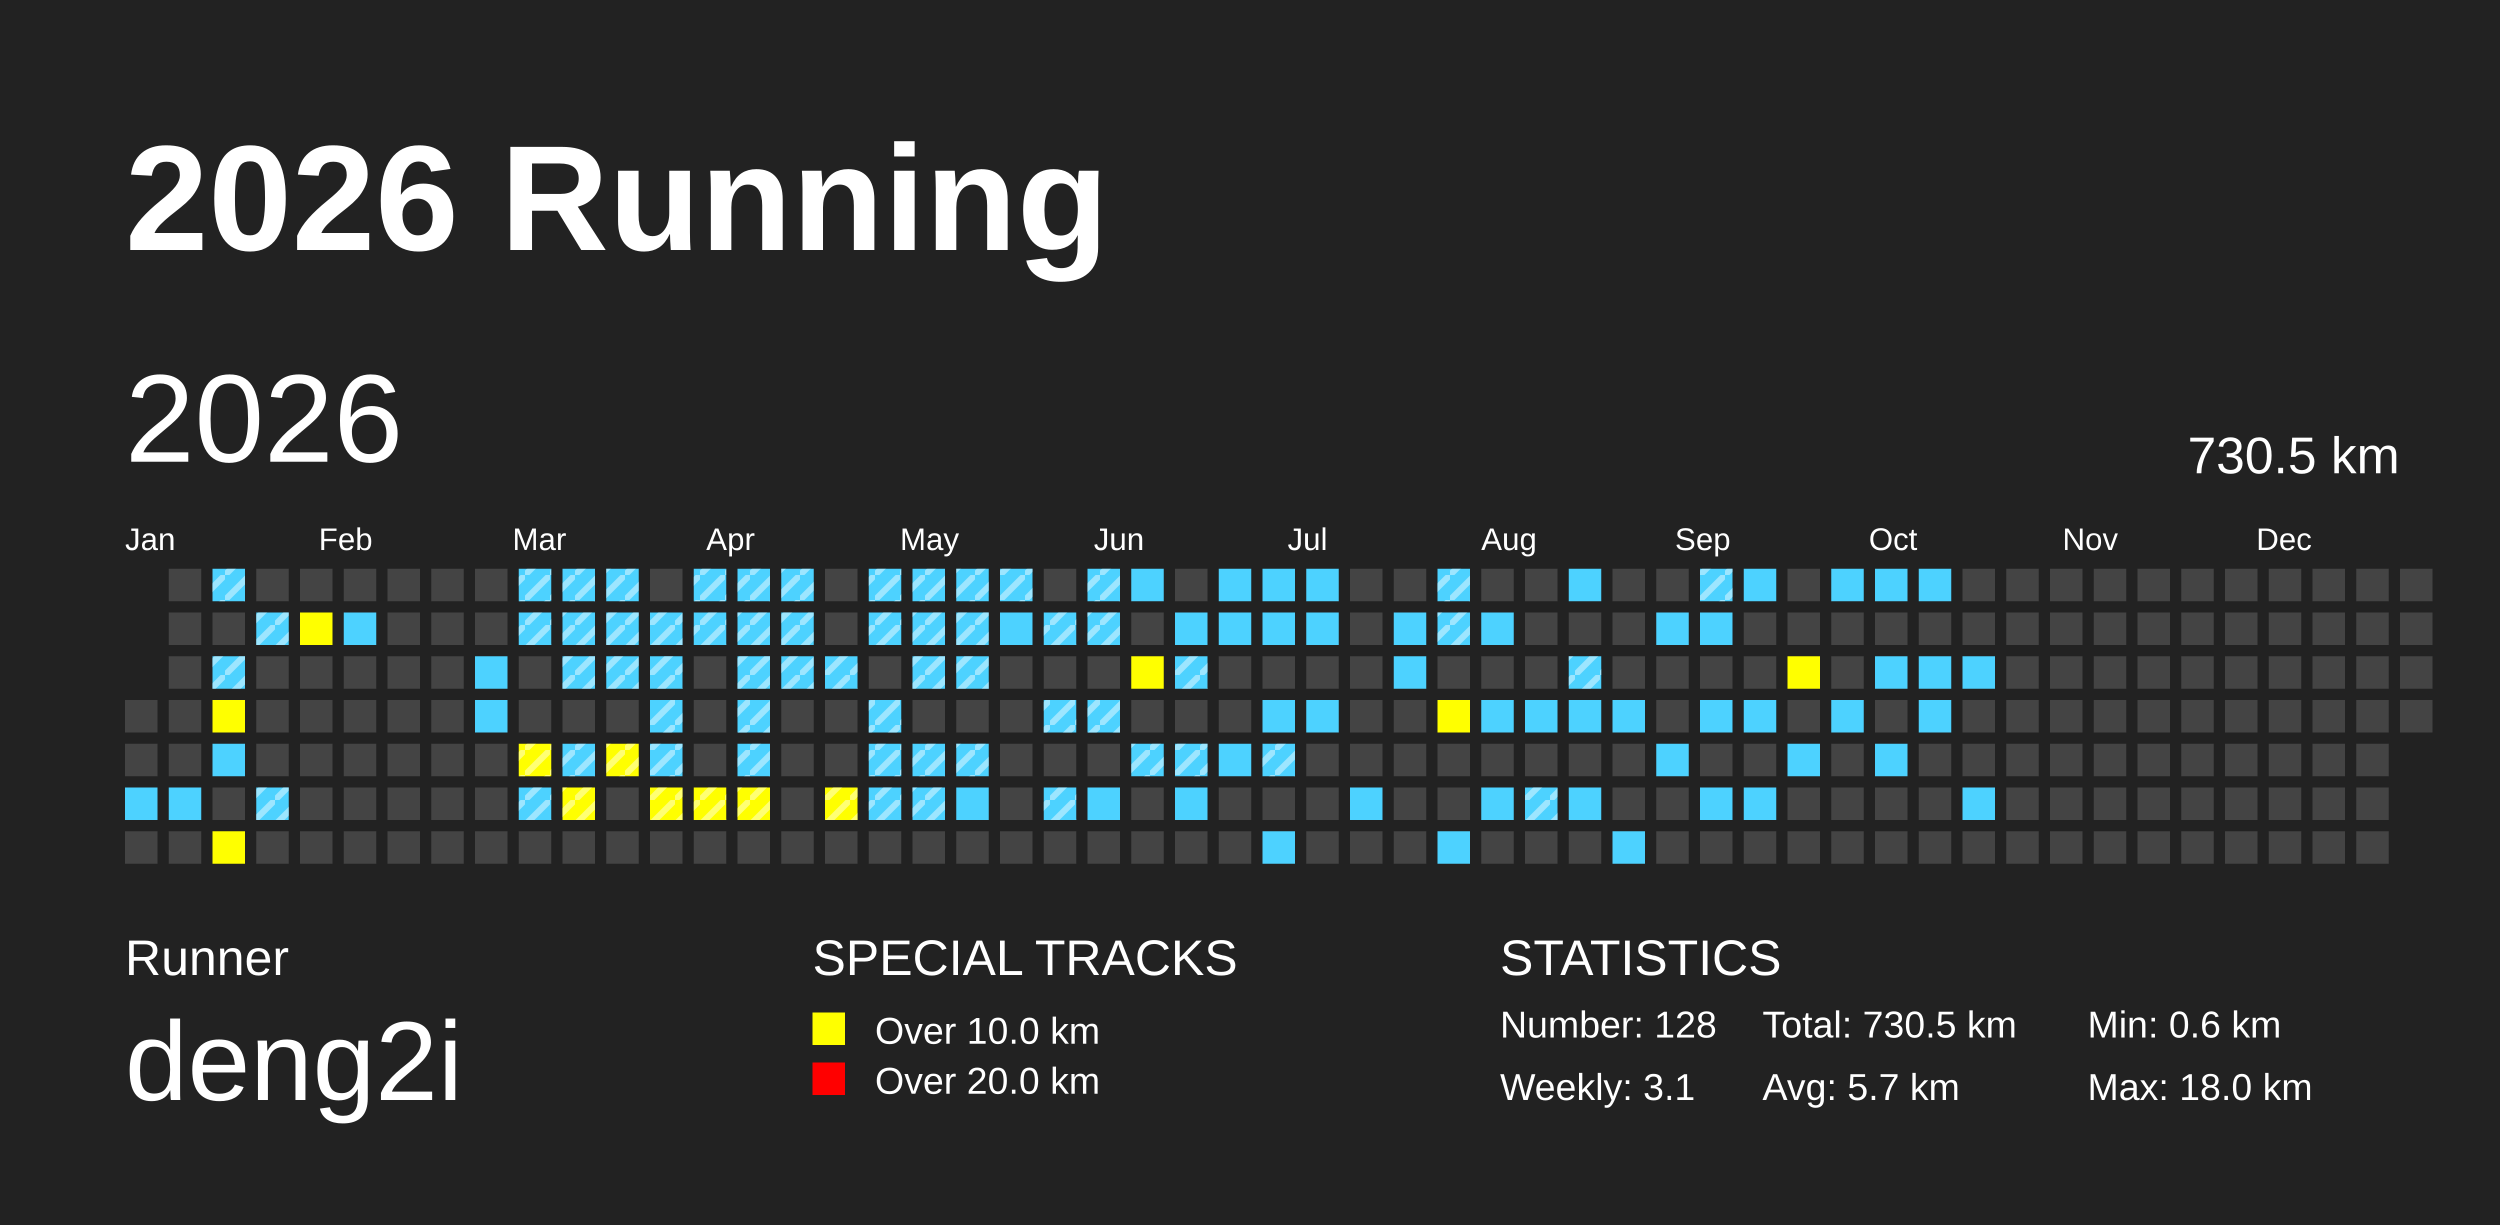
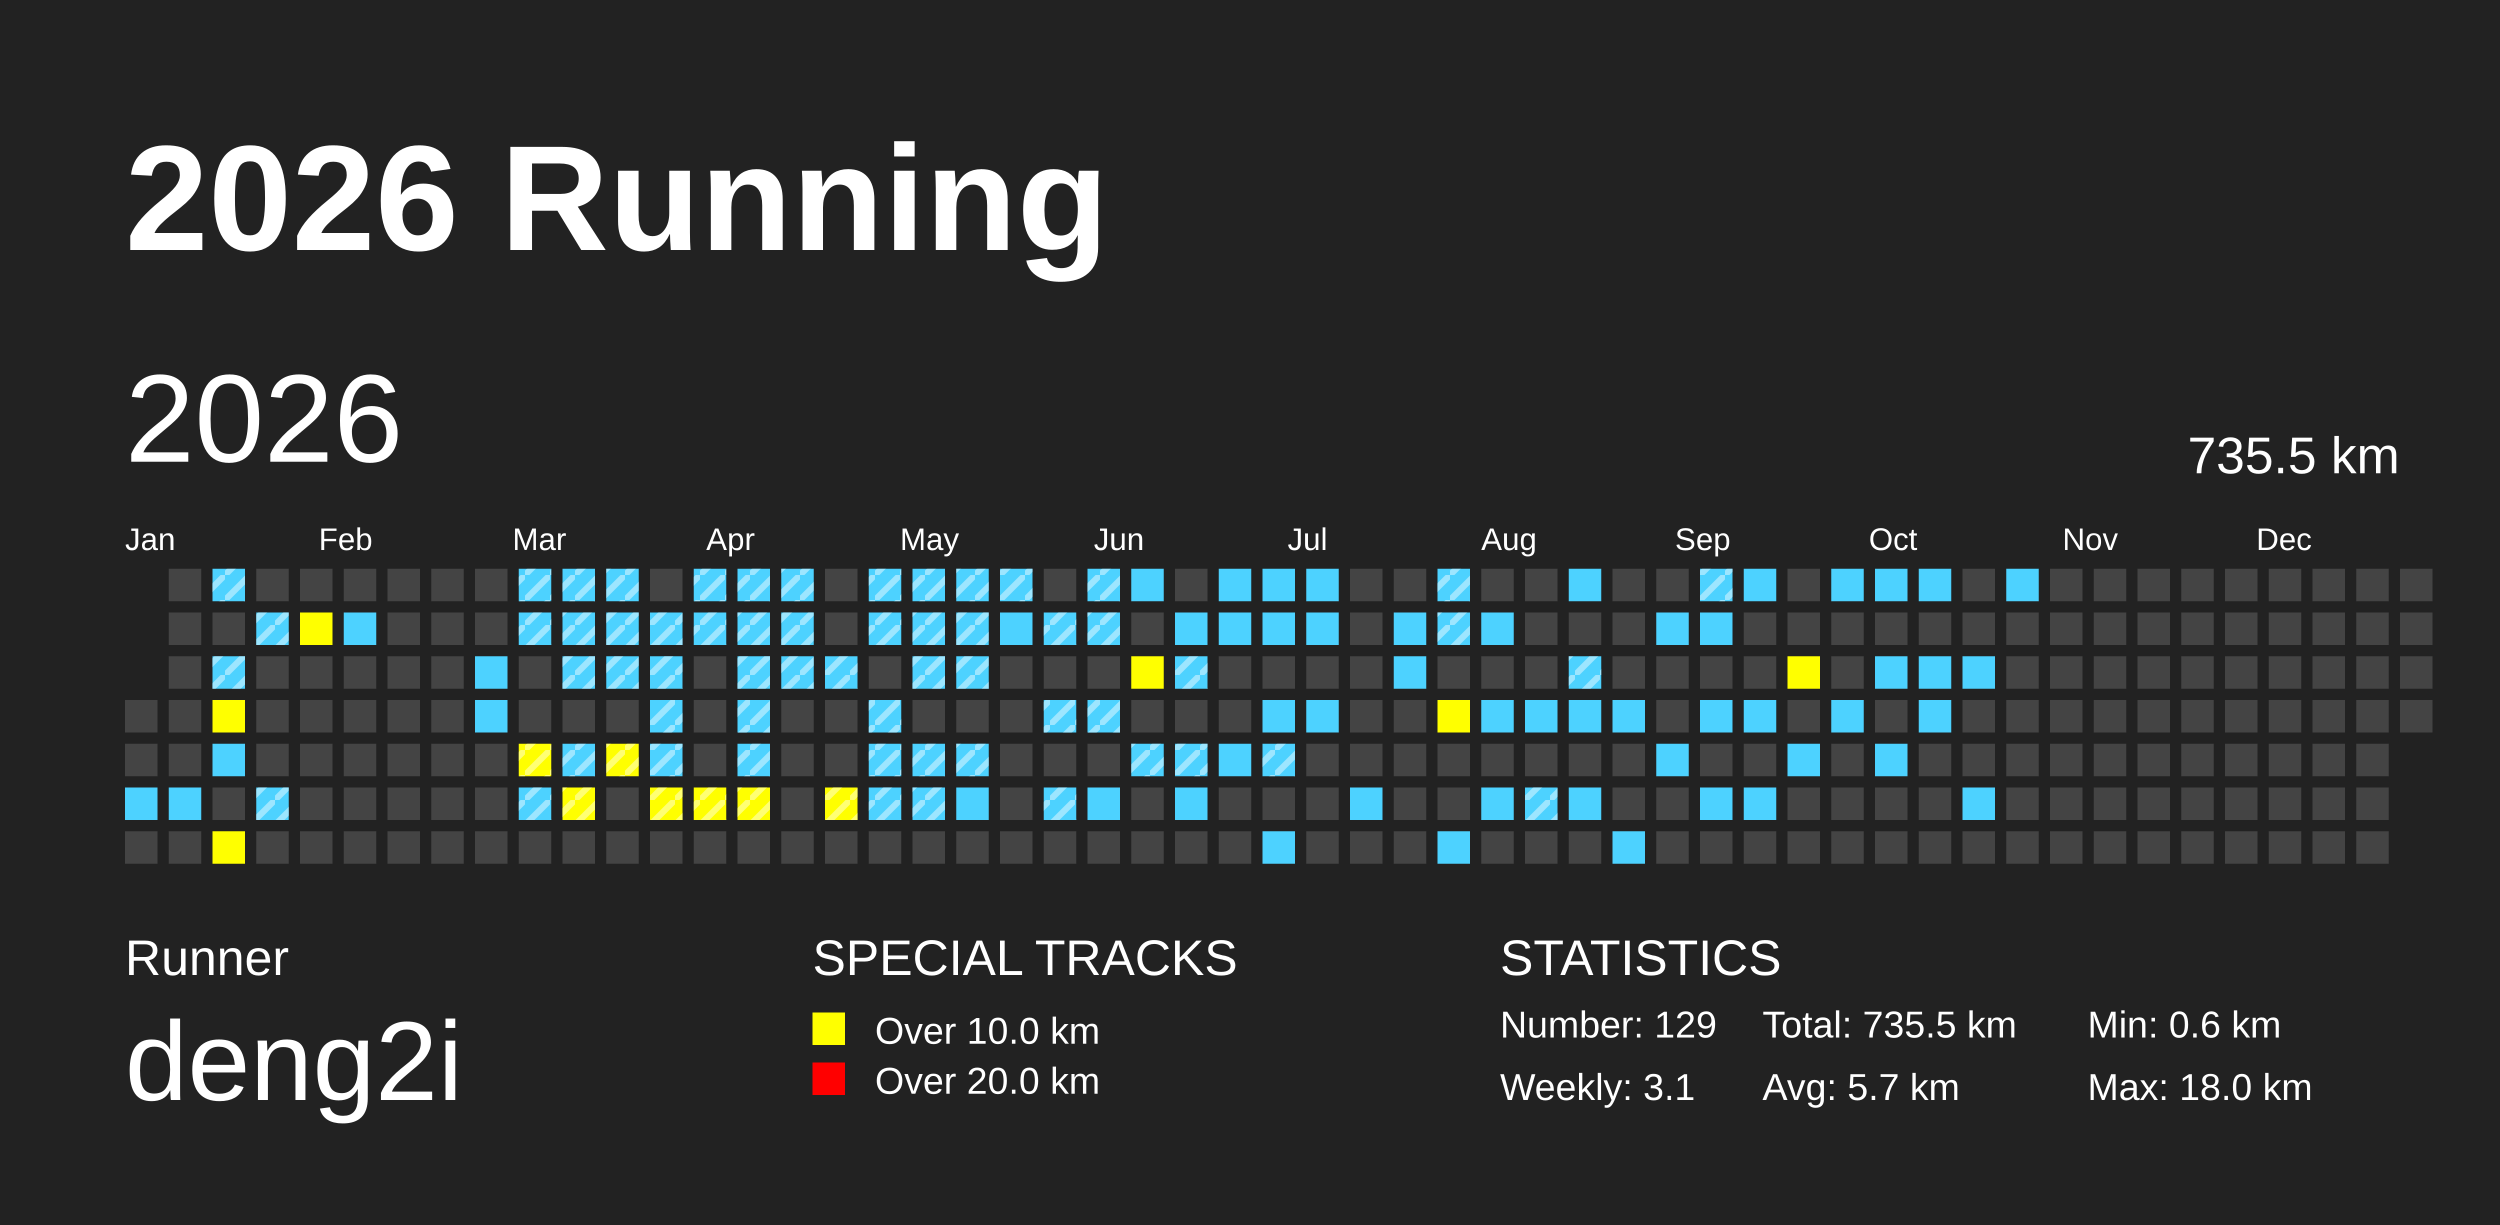
<svg xmlns="http://www.w3.org/2000/svg" baseProfile="full" height="98mm" version="1.1" viewBox="0,0,200,98" width="200mm">
  <defs>
    <pattern height="2" id="indoor-stripe" patternUnits="userSpaceOnUse" width="2">
      <line stroke="white" stroke-opacity="0.45" stroke-width="0.5" x1="0" x2="2" y1="2" y2="0" />
    </pattern>
  </defs>
  <rect fill="#222222" height="98" width="200" x="0" y="0" />
  <text fill="#FFFFFF" style="font-size:12px; font-family:Arial; font-weight:bold;" x="10" y="20">2026 Running</text>
  <text fill="#FFFFFF" style="font-size:4px; font-family:Arial" x="10" y="78">Runner</text>
  <text fill="#FFFFFF" style="font-size:9px; font-family:Arial" x="10" y="88">deng2i</text>
  <text fill="#FFFFFF" style="font-size:4px; font-family:Arial" x="65" y="78">SPECIAL TRACKS</text>
  <rect fill="yellow" height="2.6" width="2.6" x="65" y="81" />
  <text fill="#FFFFFF" style="font-size:3px; font-family:Arial" x="70" y="83.5">Over 10.0 km</text>
  <rect fill="red" height="2.6" width="2.6" x="65" y="85" />
  <text fill="#FFFFFF" style="font-size:3px; font-family:Arial" x="70" y="87.5">Over 20.0 km</text>
  <text fill="#FFFFFF" style="font-size:4px; font-family:Arial" x="120" y="78">STATISTICS</text>
-   <text fill="#FFFFFF" style="font-size:3px; font-family:Arial" x="120" y="83">Number: 128</text>
+   <text fill="#FFFFFF" style="font-size:3px; font-family:Arial" x="120" y="83">Number: 129</text>
  <text fill="#FFFFFF" style="font-size:3px; font-family:Arial" x="120" y="88">Weekly: 3.1</text>
-   <text fill="#FFFFFF" style="font-size:3px; font-family:Arial" x="141" y="83">Total: 730.5 km</text>
+   <text fill="#FFFFFF" style="font-size:3px; font-family:Arial" x="141" y="83">Total: 735.5 km</text>
  <text fill="#FFFFFF" style="font-size:3px; font-family:Arial" x="141" y="88">Avg: 5.7 km</text>
  <text fill="#FFFFFF" style="font-size:3px; font-family:Arial" x="167" y="83">Min: 0.6 km</text>
  <text fill="#FFFFFF" style="font-size:3px; font-family:Arial" x="167" y="88">Max: 18.0 km</text>
  <text dominant-baseline="hanging" fill="#FFFFFF" style="font-size:10.0px; font-family:Arial;" x="10" y="30">2026</text>
-   <text dominant-baseline="hanging" fill="#FFFFFF" style="font-size:4.125px; font-family:Arial;" x="175" y="35">730.5 km</text>
+   <text dominant-baseline="hanging" fill="#FFFFFF" style="font-size:4.125px; font-family:Arial;" x="175" y="35">735.5 km</text>
  <text fill="#FFFFFF" style="font-size:2.5px; font-family:Arial" x="10.0" y="44">Jan</text>
  <text fill="#FFFFFF" style="font-size:2.5px; font-family:Arial" x="25.5" y="44">Feb</text>
  <text fill="#FFFFFF" style="font-size:2.5px; font-family:Arial" x="41.0" y="44">Mar</text>
  <text fill="#FFFFFF" style="font-size:2.5px; font-family:Arial" x="56.5" y="44">Apr</text>
  <text fill="#FFFFFF" style="font-size:2.5px; font-family:Arial" x="72.0" y="44">May</text>
  <text fill="#FFFFFF" style="font-size:2.5px; font-family:Arial" x="87.5" y="44">Jun</text>
  <text fill="#FFFFFF" style="font-size:2.5px; font-family:Arial" x="103.0" y="44">Jul</text>
  <text fill="#FFFFFF" style="font-size:2.5px; font-family:Arial" x="118.5" y="44">Aug</text>
  <text fill="#FFFFFF" style="font-size:2.5px; font-family:Arial" x="134.0" y="44">Sep</text>
  <text fill="#FFFFFF" style="font-size:2.5px; font-family:Arial" x="149.5" y="44">Oct</text>
  <text fill="#FFFFFF" style="font-size:2.5px; font-family:Arial" x="165.0" y="44">Nov</text>
  <text fill="#FFFFFF" style="font-size:2.5px; font-family:Arial" x="180.5" y="44">Dec</text>
  <rect fill="#444444" height="2.6" width="2.6" x="10.0" y="56.0" />
  <rect fill="#444444" height="2.6" width="2.6" x="10.0" y="59.5" />
  <rect fill="#4DD2FF" height="2.6" width="2.6" x="10.0" y="63.0" />
  <rect fill="#444444" height="2.6" width="2.6" x="10.0" y="66.5" />
  <rect fill="#444444" height="2.6" width="2.6" x="13.5" y="45.5" />
  <rect fill="#444444" height="2.6" width="2.6" x="13.5" y="49.0" />
  <rect fill="#444444" height="2.6" width="2.6" x="13.5" y="52.5" />
  <rect fill="#444444" height="2.6" width="2.6" x="13.5" y="56.0" />
  <rect fill="#444444" height="2.6" width="2.6" x="13.5" y="59.5" />
  <rect fill="#4DD2FF" height="2.6" width="2.6" x="13.5" y="63.0" />
  <rect fill="#444444" height="2.6" width="2.6" x="13.5" y="66.5" />
  <rect fill="#4DD2FF" height="2.6" width="2.6" x="17.0" y="45.5" />
  <rect fill="url(#indoor-stripe)" height="2.6" style="pointer-events: none;" width="2.6" x="17.0" y="45.5" />
  <rect fill="#444444" height="2.6" width="2.6" x="17.0" y="49.0" />
  <rect fill="#4DD2FF" height="2.6" width="2.6" x="17.0" y="52.5" />
  <rect fill="url(#indoor-stripe)" height="2.6" style="pointer-events: none;" width="2.6" x="17.0" y="52.5" />
  <rect fill="yellow" height="2.6" width="2.6" x="17.0" y="56.0" />
  <rect fill="#4DD2FF" height="2.6" width="2.6" x="17.0" y="59.5" />
  <rect fill="#444444" height="2.6" width="2.6" x="17.0" y="63.0" />
  <rect fill="yellow" height="2.6" width="2.6" x="17.0" y="66.5" />
  <rect fill="#444444" height="2.6" width="2.6" x="20.5" y="45.5" />
  <rect fill="#4DD2FF" height="2.6" width="2.6" x="20.5" y="49.0" />
  <rect fill="url(#indoor-stripe)" height="2.6" style="pointer-events: none;" width="2.6" x="20.5" y="49.0" />
  <rect fill="#444444" height="2.6" width="2.6" x="20.5" y="52.5" />
  <rect fill="#444444" height="2.6" width="2.6" x="20.5" y="56.0" />
  <rect fill="#444444" height="2.6" width="2.6" x="20.5" y="59.5" />
  <rect fill="#4DD2FF" height="2.6" width="2.6" x="20.5" y="63.0" />
  <rect fill="url(#indoor-stripe)" height="2.6" style="pointer-events: none;" width="2.6" x="20.5" y="63.0" />
  <rect fill="#444444" height="2.6" width="2.6" x="20.5" y="66.5" />
  <rect fill="#444444" height="2.6" width="2.6" x="24.0" y="45.5" />
  <rect fill="yellow" height="2.6" width="2.6" x="24.0" y="49.0" />
  <rect fill="#444444" height="2.6" width="2.6" x="24.0" y="52.5" />
  <rect fill="#444444" height="2.6" width="2.6" x="24.0" y="56.0" />
  <rect fill="#444444" height="2.6" width="2.6" x="24.0" y="59.5" />
  <rect fill="#444444" height="2.6" width="2.6" x="24.0" y="63.0" />
  <rect fill="#444444" height="2.6" width="2.6" x="24.0" y="66.5" />
  <rect fill="#444444" height="2.6" width="2.6" x="27.5" y="45.5" />
  <rect fill="#4DD2FF" height="2.6" width="2.6" x="27.5" y="49.0" />
  <rect fill="#444444" height="2.6" width="2.6" x="27.5" y="52.5" />
  <rect fill="#444444" height="2.6" width="2.6" x="27.5" y="56.0" />
  <rect fill="#444444" height="2.6" width="2.6" x="27.5" y="59.5" />
  <rect fill="#444444" height="2.6" width="2.6" x="27.5" y="63.0" />
  <rect fill="#444444" height="2.6" width="2.6" x="27.5" y="66.5" />
  <rect fill="#444444" height="2.6" width="2.6" x="31.0" y="45.5" />
  <rect fill="#444444" height="2.6" width="2.6" x="31.0" y="49.0" />
  <rect fill="#444444" height="2.6" width="2.6" x="31.0" y="52.5" />
  <rect fill="#444444" height="2.6" width="2.6" x="31.0" y="56.0" />
  <rect fill="#444444" height="2.6" width="2.6" x="31.0" y="59.5" />
  <rect fill="#444444" height="2.6" width="2.6" x="31.0" y="63.0" />
  <rect fill="#444444" height="2.6" width="2.6" x="31.0" y="66.5" />
  <rect fill="#444444" height="2.6" width="2.6" x="34.5" y="45.5" />
  <rect fill="#444444" height="2.6" width="2.6" x="34.5" y="49.0" />
  <rect fill="#444444" height="2.6" width="2.6" x="34.5" y="52.5" />
  <rect fill="#444444" height="2.6" width="2.6" x="34.5" y="56.0" />
  <rect fill="#444444" height="2.6" width="2.6" x="34.5" y="59.5" />
  <rect fill="#444444" height="2.6" width="2.6" x="34.5" y="63.0" />
  <rect fill="#444444" height="2.6" width="2.6" x="34.5" y="66.5" />
  <rect fill="#444444" height="2.6" width="2.6" x="38.0" y="45.5" />
  <rect fill="#444444" height="2.6" width="2.6" x="38.0" y="49.0" />
  <rect fill="#4DD2FF" height="2.6" width="2.6" x="38.0" y="52.5" />
  <rect fill="#4DD2FF" height="2.6" width="2.6" x="38.0" y="56.0" />
  <rect fill="#444444" height="2.6" width="2.6" x="38.0" y="59.5" />
  <rect fill="#444444" height="2.6" width="2.6" x="38.0" y="63.0" />
  <rect fill="#444444" height="2.6" width="2.6" x="38.0" y="66.5" />
  <rect fill="#4DD2FF" height="2.6" width="2.6" x="41.5" y="45.5" />
  <rect fill="url(#indoor-stripe)" height="2.6" style="pointer-events: none;" width="2.6" x="41.5" y="45.5" />
  <rect fill="#4DD2FF" height="2.6" width="2.6" x="41.5" y="49.0" />
  <rect fill="url(#indoor-stripe)" height="2.6" style="pointer-events: none;" width="2.6" x="41.5" y="49.0" />
  <rect fill="#444444" height="2.6" width="2.6" x="41.5" y="52.5" />
  <rect fill="#444444" height="2.6" width="2.6" x="41.5" y="56.0" />
  <rect fill="yellow" height="2.6" width="2.6" x="41.5" y="59.5" />
  <rect fill="url(#indoor-stripe)" height="2.6" style="pointer-events: none;" width="2.6" x="41.5" y="59.5" />
  <rect fill="#4DD2FF" height="2.6" width="2.6" x="41.5" y="63.0" />
  <rect fill="url(#indoor-stripe)" height="2.6" style="pointer-events: none;" width="2.6" x="41.5" y="63.0" />
  <rect fill="#444444" height="2.6" width="2.6" x="41.5" y="66.5" />
  <rect fill="#4DD2FF" height="2.6" width="2.6" x="45.0" y="45.5" />
  <rect fill="url(#indoor-stripe)" height="2.6" style="pointer-events: none;" width="2.6" x="45.0" y="45.5" />
  <rect fill="#4DD2FF" height="2.6" width="2.6" x="45.0" y="49.0" />
  <rect fill="url(#indoor-stripe)" height="2.6" style="pointer-events: none;" width="2.6" x="45.0" y="49.0" />
  <rect fill="#4DD2FF" height="2.6" width="2.6" x="45.0" y="52.5" />
  <rect fill="url(#indoor-stripe)" height="2.6" style="pointer-events: none;" width="2.6" x="45.0" y="52.5" />
  <rect fill="#444444" height="2.6" width="2.6" x="45.0" y="56.0" />
  <rect fill="#4DD2FF" height="2.6" width="2.6" x="45.0" y="59.5" />
  <rect fill="url(#indoor-stripe)" height="2.6" style="pointer-events: none;" width="2.6" x="45.0" y="59.5" />
  <rect fill="yellow" height="2.6" width="2.6" x="45.0" y="63.0" />
  <rect fill="url(#indoor-stripe)" height="2.6" style="pointer-events: none;" width="2.6" x="45.0" y="63.0" />
  <rect fill="#444444" height="2.6" width="2.6" x="45.0" y="66.5" />
  <rect fill="#4DD2FF" height="2.6" width="2.6" x="48.5" y="45.5" />
  <rect fill="url(#indoor-stripe)" height="2.6" style="pointer-events: none;" width="2.6" x="48.5" y="45.5" />
  <rect fill="#4DD2FF" height="2.6" width="2.6" x="48.5" y="49.0" />
  <rect fill="url(#indoor-stripe)" height="2.6" style="pointer-events: none;" width="2.6" x="48.5" y="49.0" />
  <rect fill="#4DD2FF" height="2.6" width="2.6" x="48.5" y="52.5" />
  <rect fill="url(#indoor-stripe)" height="2.6" style="pointer-events: none;" width="2.6" x="48.5" y="52.5" />
  <rect fill="#444444" height="2.6" width="2.6" x="48.5" y="56.0" />
  <rect fill="yellow" height="2.6" width="2.6" x="48.5" y="59.5" />
  <rect fill="url(#indoor-stripe)" height="2.6" style="pointer-events: none;" width="2.6" x="48.5" y="59.5" />
  <rect fill="#444444" height="2.6" width="2.6" x="48.5" y="63.0" />
  <rect fill="#444444" height="2.6" width="2.6" x="48.5" y="66.5" />
  <rect fill="#444444" height="2.6" width="2.6" x="52.0" y="45.5" />
  <rect fill="#4DD2FF" height="2.6" width="2.6" x="52.0" y="49.0" />
  <rect fill="url(#indoor-stripe)" height="2.6" style="pointer-events: none;" width="2.6" x="52.0" y="49.0" />
  <rect fill="#4DD2FF" height="2.6" width="2.6" x="52.0" y="52.5" />
  <rect fill="url(#indoor-stripe)" height="2.6" style="pointer-events: none;" width="2.6" x="52.0" y="52.5" />
  <rect fill="#4DD2FF" height="2.6" width="2.6" x="52.0" y="56.0" />
  <rect fill="url(#indoor-stripe)" height="2.6" style="pointer-events: none;" width="2.6" x="52.0" y="56.0" />
  <rect fill="#4DD2FF" height="2.6" width="2.6" x="52.0" y="59.5" />
  <rect fill="url(#indoor-stripe)" height="2.6" style="pointer-events: none;" width="2.6" x="52.0" y="59.5" />
  <rect fill="yellow" height="2.6" width="2.6" x="52.0" y="63.0" />
  <rect fill="url(#indoor-stripe)" height="2.6" style="pointer-events: none;" width="2.6" x="52.0" y="63.0" />
  <rect fill="#444444" height="2.6" width="2.6" x="52.0" y="66.5" />
  <rect fill="#4DD2FF" height="2.6" width="2.6" x="55.5" y="45.5" />
  <rect fill="url(#indoor-stripe)" height="2.6" style="pointer-events: none;" width="2.6" x="55.5" y="45.5" />
  <rect fill="#4DD2FF" height="2.6" width="2.6" x="55.5" y="49.0" />
  <rect fill="url(#indoor-stripe)" height="2.6" style="pointer-events: none;" width="2.6" x="55.5" y="49.0" />
  <rect fill="#444444" height="2.6" width="2.6" x="55.5" y="52.5" />
  <rect fill="#444444" height="2.6" width="2.6" x="55.5" y="56.0" />
  <rect fill="#444444" height="2.6" width="2.6" x="55.5" y="59.5" />
  <rect fill="yellow" height="2.6" width="2.6" x="55.5" y="63.0" />
  <rect fill="url(#indoor-stripe)" height="2.6" style="pointer-events: none;" width="2.6" x="55.5" y="63.0" />
  <rect fill="#444444" height="2.6" width="2.6" x="55.5" y="66.5" />
  <rect fill="#4DD2FF" height="2.6" width="2.6" x="59.0" y="45.5" />
  <rect fill="url(#indoor-stripe)" height="2.6" style="pointer-events: none;" width="2.6" x="59.0" y="45.5" />
  <rect fill="#4DD2FF" height="2.6" width="2.6" x="59.0" y="49.0" />
  <rect fill="url(#indoor-stripe)" height="2.6" style="pointer-events: none;" width="2.6" x="59.0" y="49.0" />
  <rect fill="#4DD2FF" height="2.6" width="2.6" x="59.0" y="52.5" />
  <rect fill="url(#indoor-stripe)" height="2.6" style="pointer-events: none;" width="2.6" x="59.0" y="52.5" />
  <rect fill="#4DD2FF" height="2.6" width="2.6" x="59.0" y="56.0" />
  <rect fill="url(#indoor-stripe)" height="2.6" style="pointer-events: none;" width="2.6" x="59.0" y="56.0" />
  <rect fill="#4DD2FF" height="2.6" width="2.6" x="59.0" y="59.5" />
  <rect fill="url(#indoor-stripe)" height="2.6" style="pointer-events: none;" width="2.6" x="59.0" y="59.5" />
  <rect fill="yellow" height="2.6" width="2.6" x="59.0" y="63.0" />
  <rect fill="url(#indoor-stripe)" height="2.6" style="pointer-events: none;" width="2.6" x="59.0" y="63.0" />
  <rect fill="#444444" height="2.6" width="2.6" x="59.0" y="66.5" />
  <rect fill="#4DD2FF" height="2.6" width="2.6" x="62.5" y="45.5" />
  <rect fill="url(#indoor-stripe)" height="2.6" style="pointer-events: none;" width="2.6" x="62.5" y="45.5" />
  <rect fill="#4DD2FF" height="2.6" width="2.6" x="62.5" y="49.0" />
  <rect fill="url(#indoor-stripe)" height="2.6" style="pointer-events: none;" width="2.6" x="62.5" y="49.0" />
  <rect fill="#4DD2FF" height="2.6" width="2.6" x="62.5" y="52.5" />
  <rect fill="url(#indoor-stripe)" height="2.6" style="pointer-events: none;" width="2.6" x="62.5" y="52.5" />
  <rect fill="#444444" height="2.6" width="2.6" x="62.5" y="56.0" />
  <rect fill="#444444" height="2.6" width="2.6" x="62.5" y="59.5" />
  <rect fill="#444444" height="2.6" width="2.6" x="62.5" y="63.0" />
  <rect fill="#444444" height="2.6" width="2.6" x="62.5" y="66.5" />
  <rect fill="#444444" height="2.6" width="2.6" x="66.0" y="45.5" />
  <rect fill="#444444" height="2.6" width="2.6" x="66.0" y="49.0" />
  <rect fill="#4DD2FF" height="2.6" width="2.6" x="66.0" y="52.5" />
  <rect fill="url(#indoor-stripe)" height="2.6" style="pointer-events: none;" width="2.6" x="66.0" y="52.5" />
  <rect fill="#444444" height="2.6" width="2.6" x="66.0" y="56.0" />
  <rect fill="#444444" height="2.6" width="2.6" x="66.0" y="59.5" />
  <rect fill="yellow" height="2.6" width="2.6" x="66.0" y="63.0" />
  <rect fill="url(#indoor-stripe)" height="2.6" style="pointer-events: none;" width="2.6" x="66.0" y="63.0" />
  <rect fill="#444444" height="2.6" width="2.6" x="66.0" y="66.5" />
  <rect fill="#4DD2FF" height="2.6" width="2.6" x="69.5" y="45.5" />
  <rect fill="url(#indoor-stripe)" height="2.6" style="pointer-events: none;" width="2.6" x="69.5" y="45.5" />
  <rect fill="#4DD2FF" height="2.6" width="2.6" x="69.5" y="49.0" />
  <rect fill="url(#indoor-stripe)" height="2.6" style="pointer-events: none;" width="2.6" x="69.5" y="49.0" />
  <rect fill="#444444" height="2.6" width="2.6" x="69.5" y="52.5" />
  <rect fill="#4DD2FF" height="2.6" width="2.6" x="69.5" y="56.0" />
  <rect fill="url(#indoor-stripe)" height="2.6" style="pointer-events: none;" width="2.6" x="69.5" y="56.0" />
  <rect fill="#4DD2FF" height="2.6" width="2.6" x="69.5" y="59.5" />
  <rect fill="url(#indoor-stripe)" height="2.6" style="pointer-events: none;" width="2.6" x="69.5" y="59.5" />
  <rect fill="#4DD2FF" height="2.6" width="2.6" x="69.5" y="63.0" />
  <rect fill="url(#indoor-stripe)" height="2.6" style="pointer-events: none;" width="2.6" x="69.5" y="63.0" />
  <rect fill="#444444" height="2.6" width="2.6" x="69.5" y="66.5" />
  <rect fill="#4DD2FF" height="2.6" width="2.6" x="73.0" y="45.5" />
  <rect fill="url(#indoor-stripe)" height="2.6" style="pointer-events: none;" width="2.6" x="73.0" y="45.5" />
  <rect fill="#4DD2FF" height="2.6" width="2.6" x="73.0" y="49.0" />
  <rect fill="url(#indoor-stripe)" height="2.6" style="pointer-events: none;" width="2.6" x="73.0" y="49.0" />
  <rect fill="#4DD2FF" height="2.6" width="2.6" x="73.0" y="52.5" />
  <rect fill="url(#indoor-stripe)" height="2.6" style="pointer-events: none;" width="2.6" x="73.0" y="52.5" />
  <rect fill="#444444" height="2.6" width="2.6" x="73.0" y="56.0" />
  <rect fill="#4DD2FF" height="2.6" width="2.6" x="73.0" y="59.5" />
  <rect fill="url(#indoor-stripe)" height="2.6" style="pointer-events: none;" width="2.6" x="73.0" y="59.5" />
  <rect fill="#4DD2FF" height="2.6" width="2.6" x="73.0" y="63.0" />
  <rect fill="url(#indoor-stripe)" height="2.6" style="pointer-events: none;" width="2.6" x="73.0" y="63.0" />
  <rect fill="#444444" height="2.6" width="2.6" x="73.0" y="66.5" />
  <rect fill="#4DD2FF" height="2.6" width="2.6" x="76.5" y="45.5" />
  <rect fill="url(#indoor-stripe)" height="2.6" style="pointer-events: none;" width="2.6" x="76.5" y="45.5" />
  <rect fill="#4DD2FF" height="2.6" width="2.6" x="76.5" y="49.0" />
  <rect fill="url(#indoor-stripe)" height="2.6" style="pointer-events: none;" width="2.6" x="76.5" y="49.0" />
  <rect fill="#4DD2FF" height="2.6" width="2.6" x="76.5" y="52.5" />
  <rect fill="url(#indoor-stripe)" height="2.6" style="pointer-events: none;" width="2.6" x="76.5" y="52.5" />
  <rect fill="#444444" height="2.6" width="2.6" x="76.5" y="56.0" />
  <rect fill="#4DD2FF" height="2.6" width="2.6" x="76.5" y="59.5" />
  <rect fill="url(#indoor-stripe)" height="2.6" style="pointer-events: none;" width="2.6" x="76.5" y="59.5" />
  <rect fill="#4DD2FF" height="2.6" width="2.6" x="76.5" y="63.0" />
  <rect fill="#444444" height="2.6" width="2.6" x="76.5" y="66.5" />
  <rect fill="#4DD2FF" height="2.6" width="2.6" x="80.0" y="45.5" />
  <rect fill="url(#indoor-stripe)" height="2.6" style="pointer-events: none;" width="2.6" x="80.0" y="45.5" />
  <rect fill="#4DD2FF" height="2.6" width="2.6" x="80.0" y="49.0" />
  <rect fill="#444444" height="2.6" width="2.6" x="80.0" y="52.5" />
  <rect fill="#444444" height="2.6" width="2.6" x="80.0" y="56.0" />
  <rect fill="#444444" height="2.6" width="2.6" x="80.0" y="59.5" />
  <rect fill="#444444" height="2.6" width="2.6" x="80.0" y="63.0" />
  <rect fill="#444444" height="2.6" width="2.6" x="80.0" y="66.5" />
  <rect fill="#444444" height="2.6" width="2.6" x="83.5" y="45.5" />
  <rect fill="#4DD2FF" height="2.6" width="2.6" x="83.5" y="49.0" />
  <rect fill="url(#indoor-stripe)" height="2.6" style="pointer-events: none;" width="2.6" x="83.5" y="49.0" />
  <rect fill="#444444" height="2.6" width="2.6" x="83.5" y="52.5" />
  <rect fill="#4DD2FF" height="2.6" width="2.6" x="83.5" y="56.0" />
  <rect fill="url(#indoor-stripe)" height="2.6" style="pointer-events: none;" width="2.6" x="83.5" y="56.0" />
  <rect fill="#444444" height="2.6" width="2.6" x="83.5" y="59.5" />
  <rect fill="#4DD2FF" height="2.6" width="2.6" x="83.5" y="63.0" />
  <rect fill="url(#indoor-stripe)" height="2.6" style="pointer-events: none;" width="2.6" x="83.5" y="63.0" />
  <rect fill="#444444" height="2.6" width="2.6" x="83.5" y="66.5" />
  <rect fill="#4DD2FF" height="2.6" width="2.6" x="87.0" y="45.5" />
  <rect fill="url(#indoor-stripe)" height="2.6" style="pointer-events: none;" width="2.6" x="87.0" y="45.5" />
  <rect fill="#4DD2FF" height="2.6" width="2.6" x="87.0" y="49.0" />
  <rect fill="url(#indoor-stripe)" height="2.6" style="pointer-events: none;" width="2.6" x="87.0" y="49.0" />
  <rect fill="#444444" height="2.6" width="2.6" x="87.0" y="52.5" />
  <rect fill="#4DD2FF" height="2.6" width="2.6" x="87.0" y="56.0" />
  <rect fill="url(#indoor-stripe)" height="2.6" style="pointer-events: none;" width="2.6" x="87.0" y="56.0" />
  <rect fill="#444444" height="2.6" width="2.6" x="87.0" y="59.5" />
  <rect fill="#4DD2FF" height="2.6" width="2.6" x="87.0" y="63.0" />
  <rect fill="#444444" height="2.6" width="2.6" x="87.0" y="66.5" />
  <rect fill="#4DD2FF" height="2.6" width="2.6" x="90.5" y="45.5" />
  <rect fill="#444444" height="2.6" width="2.6" x="90.5" y="49.0" />
  <rect fill="yellow" height="2.6" width="2.6" x="90.5" y="52.5" />
  <rect fill="#444444" height="2.6" width="2.6" x="90.5" y="56.0" />
  <rect fill="#4DD2FF" height="2.6" width="2.6" x="90.5" y="59.5" />
  <rect fill="url(#indoor-stripe)" height="2.6" style="pointer-events: none;" width="2.6" x="90.5" y="59.5" />
  <rect fill="#444444" height="2.6" width="2.6" x="90.5" y="63.0" />
  <rect fill="#444444" height="2.6" width="2.6" x="90.5" y="66.5" />
  <rect fill="#444444" height="2.6" width="2.6" x="94.0" y="45.5" />
  <rect fill="#4DD2FF" height="2.6" width="2.6" x="94.0" y="49.0" />
  <rect fill="#4DD2FF" height="2.6" width="2.6" x="94.0" y="52.5" />
  <rect fill="url(#indoor-stripe)" height="2.6" style="pointer-events: none;" width="2.6" x="94.0" y="52.5" />
  <rect fill="#444444" height="2.6" width="2.6" x="94.0" y="56.0" />
  <rect fill="#4DD2FF" height="2.6" width="2.6" x="94.0" y="59.5" />
  <rect fill="url(#indoor-stripe)" height="2.6" style="pointer-events: none;" width="2.6" x="94.0" y="59.5" />
  <rect fill="#4DD2FF" height="2.6" width="2.6" x="94.0" y="63.0" />
  <rect fill="#444444" height="2.6" width="2.6" x="94.0" y="66.5" />
  <rect fill="#4DD2FF" height="2.6" width="2.6" x="97.5" y="45.5" />
  <rect fill="#4DD2FF" height="2.6" width="2.6" x="97.5" y="49.0" />
  <rect fill="#444444" height="2.6" width="2.6" x="97.5" y="52.5" />
  <rect fill="#444444" height="2.6" width="2.6" x="97.5" y="56.0" />
  <rect fill="#4DD2FF" height="2.6" width="2.6" x="97.5" y="59.5" />
  <rect fill="#444444" height="2.6" width="2.6" x="97.5" y="63.0" />
  <rect fill="#444444" height="2.6" width="2.6" x="97.5" y="66.5" />
  <rect fill="#4DD2FF" height="2.6" width="2.6" x="101.0" y="45.5" />
  <rect fill="#4DD2FF" height="2.6" width="2.6" x="101.0" y="49.0" />
  <rect fill="#444444" height="2.6" width="2.6" x="101.0" y="52.5" />
  <rect fill="#4DD2FF" height="2.6" width="2.6" x="101.0" y="56.0" />
  <rect fill="#4DD2FF" height="2.6" width="2.6" x="101.0" y="59.5" />
  <rect fill="url(#indoor-stripe)" height="2.6" style="pointer-events: none;" width="2.6" x="101.0" y="59.5" />
  <rect fill="#444444" height="2.6" width="2.6" x="101.0" y="63.0" />
  <rect fill="#4DD2FF" height="2.6" width="2.6" x="101.0" y="66.5" />
  <rect fill="#4DD2FF" height="2.6" width="2.6" x="104.5" y="45.5" />
  <rect fill="#4DD2FF" height="2.6" width="2.6" x="104.5" y="49.0" />
  <rect fill="#444444" height="2.6" width="2.6" x="104.5" y="52.5" />
  <rect fill="#4DD2FF" height="2.6" width="2.6" x="104.5" y="56.0" />
  <rect fill="#444444" height="2.6" width="2.6" x="104.5" y="59.5" />
  <rect fill="#444444" height="2.6" width="2.6" x="104.5" y="63.0" />
  <rect fill="#444444" height="2.6" width="2.6" x="104.5" y="66.5" />
  <rect fill="#444444" height="2.6" width="2.6" x="108.0" y="45.5" />
  <rect fill="#444444" height="2.6" width="2.6" x="108.0" y="49.0" />
  <rect fill="#444444" height="2.6" width="2.6" x="108.0" y="52.5" />
  <rect fill="#444444" height="2.6" width="2.6" x="108.0" y="56.0" />
  <rect fill="#444444" height="2.6" width="2.6" x="108.0" y="59.5" />
  <rect fill="#4DD2FF" height="2.6" width="2.6" x="108.0" y="63.0" />
  <rect fill="#444444" height="2.6" width="2.6" x="108.0" y="66.5" />
  <rect fill="#444444" height="2.6" width="2.6" x="111.5" y="45.5" />
  <rect fill="#4DD2FF" height="2.6" width="2.6" x="111.5" y="49.0" />
  <rect fill="#4DD2FF" height="2.6" width="2.6" x="111.5" y="52.5" />
  <rect fill="#444444" height="2.6" width="2.6" x="111.5" y="56.0" />
  <rect fill="#444444" height="2.6" width="2.6" x="111.5" y="59.5" />
  <rect fill="#444444" height="2.6" width="2.6" x="111.5" y="63.0" />
  <rect fill="#444444" height="2.6" width="2.6" x="111.5" y="66.5" />
  <rect fill="#4DD2FF" height="2.6" width="2.6" x="115.0" y="45.5" />
  <rect fill="url(#indoor-stripe)" height="2.6" style="pointer-events: none;" width="2.6" x="115.0" y="45.5" />
  <rect fill="#4DD2FF" height="2.6" width="2.6" x="115.0" y="49.0" />
  <rect fill="url(#indoor-stripe)" height="2.6" style="pointer-events: none;" width="2.6" x="115.0" y="49.0" />
  <rect fill="#444444" height="2.6" width="2.6" x="115.0" y="52.5" />
  <rect fill="yellow" height="2.6" width="2.6" x="115.0" y="56.0" />
  <rect fill="#444444" height="2.6" width="2.6" x="115.0" y="59.5" />
  <rect fill="#444444" height="2.6" width="2.6" x="115.0" y="63.0" />
  <rect fill="#4DD2FF" height="2.6" width="2.6" x="115.0" y="66.5" />
  <rect fill="#444444" height="2.6" width="2.6" x="118.5" y="45.5" />
  <rect fill="#4DD2FF" height="2.6" width="2.6" x="118.5" y="49.0" />
  <rect fill="#444444" height="2.6" width="2.6" x="118.5" y="52.5" />
  <rect fill="#4DD2FF" height="2.6" width="2.6" x="118.5" y="56.0" />
  <rect fill="#444444" height="2.6" width="2.6" x="118.5" y="59.5" />
  <rect fill="#4DD2FF" height="2.6" width="2.6" x="118.5" y="63.0" />
  <rect fill="#444444" height="2.6" width="2.6" x="118.5" y="66.5" />
  <rect fill="#444444" height="2.6" width="2.6" x="122.0" y="45.5" />
  <rect fill="#444444" height="2.6" width="2.6" x="122.0" y="49.0" />
  <rect fill="#444444" height="2.6" width="2.6" x="122.0" y="52.5" />
  <rect fill="#4DD2FF" height="2.6" width="2.6" x="122.0" y="56.0" />
  <rect fill="#444444" height="2.6" width="2.6" x="122.0" y="59.5" />
  <rect fill="#4DD2FF" height="2.6" width="2.6" x="122.0" y="63.0" />
  <rect fill="url(#indoor-stripe)" height="2.6" style="pointer-events: none;" width="2.6" x="122.0" y="63.0" />
  <rect fill="#444444" height="2.6" width="2.6" x="122.0" y="66.5" />
  <rect fill="#4DD2FF" height="2.6" width="2.6" x="125.5" y="45.5" />
  <rect fill="#444444" height="2.6" width="2.6" x="125.5" y="49.0" />
  <rect fill="#4DD2FF" height="2.6" width="2.6" x="125.5" y="52.5" />
  <rect fill="url(#indoor-stripe)" height="2.6" style="pointer-events: none;" width="2.6" x="125.5" y="52.5" />
  <rect fill="#4DD2FF" height="2.6" width="2.6" x="125.5" y="56.0" />
  <rect fill="#444444" height="2.6" width="2.6" x="125.5" y="59.5" />
  <rect fill="#4DD2FF" height="2.6" width="2.6" x="125.5" y="63.0" />
  <rect fill="#444444" height="2.6" width="2.6" x="125.5" y="66.5" />
  <rect fill="#444444" height="2.6" width="2.6" x="129.0" y="45.5" />
  <rect fill="#444444" height="2.6" width="2.6" x="129.0" y="49.0" />
  <rect fill="#444444" height="2.6" width="2.6" x="129.0" y="52.5" />
  <rect fill="#4DD2FF" height="2.6" width="2.6" x="129.0" y="56.0" />
  <rect fill="#444444" height="2.6" width="2.6" x="129.0" y="59.5" />
  <rect fill="#444444" height="2.6" width="2.6" x="129.0" y="63.0" />
  <rect fill="#4DD2FF" height="2.6" width="2.6" x="129.0" y="66.5" />
  <rect fill="#444444" height="2.6" width="2.6" x="132.5" y="45.5" />
  <rect fill="#4DD2FF" height="2.6" width="2.6" x="132.5" y="49.0" />
  <rect fill="#444444" height="2.6" width="2.6" x="132.5" y="52.5" />
  <rect fill="#444444" height="2.6" width="2.6" x="132.5" y="56.0" />
  <rect fill="#4DD2FF" height="2.6" width="2.6" x="132.5" y="59.5" />
  <rect fill="#444444" height="2.6" width="2.6" x="132.5" y="63.0" />
  <rect fill="#444444" height="2.6" width="2.6" x="132.5" y="66.5" />
  <rect fill="#4DD2FF" height="2.6" width="2.6" x="136.0" y="45.5" />
  <rect fill="url(#indoor-stripe)" height="2.6" style="pointer-events: none;" width="2.6" x="136.0" y="45.5" />
  <rect fill="#4DD2FF" height="2.6" width="2.6" x="136.0" y="49.0" />
  <rect fill="#444444" height="2.6" width="2.6" x="136.0" y="52.5" />
  <rect fill="#4DD2FF" height="2.6" width="2.6" x="136.0" y="56.0" />
  <rect fill="#444444" height="2.6" width="2.6" x="136.0" y="59.5" />
  <rect fill="#4DD2FF" height="2.6" width="2.6" x="136.0" y="63.0" />
  <rect fill="#444444" height="2.6" width="2.6" x="136.0" y="66.5" />
  <rect fill="#4DD2FF" height="2.6" width="2.6" x="139.5" y="45.5" />
  <rect fill="#444444" height="2.6" width="2.6" x="139.5" y="49.0" />
  <rect fill="#444444" height="2.6" width="2.6" x="139.5" y="52.5" />
  <rect fill="#4DD2FF" height="2.6" width="2.6" x="139.5" y="56.0" />
  <rect fill="#444444" height="2.6" width="2.6" x="139.5" y="59.5" />
  <rect fill="#4DD2FF" height="2.6" width="2.6" x="139.5" y="63.0" />
  <rect fill="#444444" height="2.6" width="2.6" x="139.5" y="66.5" />
  <rect fill="#444444" height="2.6" width="2.6" x="143.0" y="45.5" />
  <rect fill="#444444" height="2.6" width="2.6" x="143.0" y="49.0" />
  <rect fill="yellow" height="2.6" width="2.6" x="143.0" y="52.5" />
  <rect fill="#444444" height="2.6" width="2.6" x="143.0" y="56.0" />
  <rect fill="#4DD2FF" height="2.6" width="2.6" x="143.0" y="59.5" />
  <rect fill="#444444" height="2.6" width="2.6" x="143.0" y="63.0" />
  <rect fill="#444444" height="2.6" width="2.6" x="143.0" y="66.5" />
  <rect fill="#4DD2FF" height="2.6" width="2.6" x="146.5" y="45.5" />
  <rect fill="#444444" height="2.6" width="2.6" x="146.5" y="49.0" />
  <rect fill="#444444" height="2.6" width="2.6" x="146.5" y="52.5" />
  <rect fill="#4DD2FF" height="2.6" width="2.6" x="146.5" y="56.0" />
  <rect fill="#444444" height="2.6" width="2.6" x="146.5" y="59.5" />
  <rect fill="#444444" height="2.6" width="2.6" x="146.5" y="63.0" />
  <rect fill="#444444" height="2.6" width="2.6" x="146.5" y="66.5" />
  <rect fill="#4DD2FF" height="2.6" width="2.6" x="150.0" y="45.5" />
  <rect fill="#444444" height="2.6" width="2.6" x="150.0" y="49.0" />
  <rect fill="#4DD2FF" height="2.6" width="2.6" x="150.0" y="52.5" />
  <rect fill="#444444" height="2.6" width="2.6" x="150.0" y="56.0" />
  <rect fill="#4DD2FF" height="2.6" width="2.6" x="150.0" y="59.5" />
  <rect fill="#444444" height="2.6" width="2.6" x="150.0" y="63.0" />
  <rect fill="#444444" height="2.6" width="2.6" x="150.0" y="66.5" />
  <rect fill="#4DD2FF" height="2.6" width="2.6" x="153.5" y="45.5" />
  <rect fill="#444444" height="2.6" width="2.6" x="153.5" y="49.0" />
  <rect fill="#4DD2FF" height="2.6" width="2.6" x="153.5" y="52.5" />
  <rect fill="#4DD2FF" height="2.6" width="2.6" x="153.5" y="56.0" />
  <rect fill="#444444" height="2.6" width="2.6" x="153.5" y="59.5" />
  <rect fill="#444444" height="2.6" width="2.6" x="153.5" y="63.0" />
  <rect fill="#444444" height="2.6" width="2.6" x="153.5" y="66.5" />
  <rect fill="#444444" height="2.6" width="2.6" x="157.0" y="45.5" />
  <rect fill="#444444" height="2.6" width="2.6" x="157.0" y="49.0" />
  <rect fill="#4DD2FF" height="2.6" width="2.6" x="157.0" y="52.5" />
  <rect fill="#444444" height="2.6" width="2.6" x="157.0" y="56.0" />
  <rect fill="#444444" height="2.6" width="2.6" x="157.0" y="59.5" />
  <rect fill="#4DD2FF" height="2.6" width="2.6" x="157.0" y="63.0" />
  <rect fill="#444444" height="2.6" width="2.6" x="157.0" y="66.5" />
-   <rect fill="#444444" height="2.6" width="2.6" x="160.5" y="45.5" />
+   <rect fill="#4DD2FF" height="2.6" width="2.6" x="160.5" y="45.5" />
  <rect fill="#444444" height="2.6" width="2.6" x="160.5" y="49.0" />
  <rect fill="#444444" height="2.6" width="2.6" x="160.5" y="52.5" />
  <rect fill="#444444" height="2.6" width="2.6" x="160.5" y="56.0" />
  <rect fill="#444444" height="2.6" width="2.6" x="160.5" y="59.5" />
  <rect fill="#444444" height="2.6" width="2.6" x="160.5" y="63.0" />
  <rect fill="#444444" height="2.6" width="2.6" x="160.5" y="66.5" />
  <rect fill="#444444" height="2.6" width="2.6" x="164.0" y="45.5" />
  <rect fill="#444444" height="2.6" width="2.6" x="164.0" y="49.0" />
  <rect fill="#444444" height="2.6" width="2.6" x="164.0" y="52.5" />
  <rect fill="#444444" height="2.6" width="2.6" x="164.0" y="56.0" />
  <rect fill="#444444" height="2.6" width="2.6" x="164.0" y="59.5" />
  <rect fill="#444444" height="2.6" width="2.6" x="164.0" y="63.0" />
  <rect fill="#444444" height="2.6" width="2.6" x="164.0" y="66.5" />
  <rect fill="#444444" height="2.6" width="2.6" x="167.5" y="45.5" />
  <rect fill="#444444" height="2.6" width="2.6" x="167.5" y="49.0" />
  <rect fill="#444444" height="2.6" width="2.6" x="167.5" y="52.5" />
  <rect fill="#444444" height="2.6" width="2.6" x="167.5" y="56.0" />
  <rect fill="#444444" height="2.6" width="2.6" x="167.5" y="59.5" />
  <rect fill="#444444" height="2.6" width="2.6" x="167.5" y="63.0" />
  <rect fill="#444444" height="2.6" width="2.6" x="167.5" y="66.5" />
  <rect fill="#444444" height="2.6" width="2.6" x="171.0" y="45.5" />
  <rect fill="#444444" height="2.6" width="2.6" x="171.0" y="49.0" />
  <rect fill="#444444" height="2.6" width="2.6" x="171.0" y="52.5" />
  <rect fill="#444444" height="2.6" width="2.6" x="171.0" y="56.0" />
  <rect fill="#444444" height="2.6" width="2.6" x="171.0" y="59.5" />
  <rect fill="#444444" height="2.6" width="2.6" x="171.0" y="63.0" />
  <rect fill="#444444" height="2.6" width="2.6" x="171.0" y="66.5" />
  <rect fill="#444444" height="2.6" width="2.6" x="174.5" y="45.5" />
  <rect fill="#444444" height="2.6" width="2.6" x="174.5" y="49.0" />
  <rect fill="#444444" height="2.6" width="2.6" x="174.5" y="52.5" />
  <rect fill="#444444" height="2.6" width="2.6" x="174.5" y="56.0" />
  <rect fill="#444444" height="2.6" width="2.6" x="174.5" y="59.5" />
  <rect fill="#444444" height="2.6" width="2.6" x="174.5" y="63.0" />
  <rect fill="#444444" height="2.6" width="2.6" x="174.5" y="66.5" />
  <rect fill="#444444" height="2.6" width="2.6" x="178.0" y="45.5" />
  <rect fill="#444444" height="2.6" width="2.6" x="178.0" y="49.0" />
  <rect fill="#444444" height="2.6" width="2.6" x="178.0" y="52.5" />
  <rect fill="#444444" height="2.6" width="2.6" x="178.0" y="56.0" />
  <rect fill="#444444" height="2.6" width="2.6" x="178.0" y="59.5" />
  <rect fill="#444444" height="2.6" width="2.6" x="178.0" y="63.0" />
  <rect fill="#444444" height="2.6" width="2.6" x="178.0" y="66.5" />
  <rect fill="#444444" height="2.6" width="2.6" x="181.5" y="45.5" />
  <rect fill="#444444" height="2.6" width="2.6" x="181.5" y="49.0" />
  <rect fill="#444444" height="2.6" width="2.6" x="181.5" y="52.5" />
  <rect fill="#444444" height="2.6" width="2.6" x="181.5" y="56.0" />
  <rect fill="#444444" height="2.6" width="2.6" x="181.5" y="59.5" />
  <rect fill="#444444" height="2.6" width="2.6" x="181.5" y="63.0" />
  <rect fill="#444444" height="2.6" width="2.6" x="181.5" y="66.5" />
  <rect fill="#444444" height="2.6" width="2.6" x="185.0" y="45.5" />
  <rect fill="#444444" height="2.6" width="2.6" x="185.0" y="49.0" />
  <rect fill="#444444" height="2.6" width="2.6" x="185.0" y="52.5" />
  <rect fill="#444444" height="2.6" width="2.6" x="185.0" y="56.0" />
  <rect fill="#444444" height="2.6" width="2.6" x="185.0" y="59.5" />
  <rect fill="#444444" height="2.6" width="2.6" x="185.0" y="63.0" />
  <rect fill="#444444" height="2.6" width="2.6" x="185.0" y="66.5" />
  <rect fill="#444444" height="2.6" width="2.6" x="188.5" y="45.5" />
  <rect fill="#444444" height="2.6" width="2.6" x="188.5" y="49.0" />
  <rect fill="#444444" height="2.6" width="2.6" x="188.5" y="52.5" />
  <rect fill="#444444" height="2.6" width="2.6" x="188.5" y="56.0" />
  <rect fill="#444444" height="2.6" width="2.6" x="188.5" y="59.5" />
  <rect fill="#444444" height="2.6" width="2.6" x="188.5" y="63.0" />
  <rect fill="#444444" height="2.6" width="2.6" x="188.5" y="66.5" />
  <rect fill="#444444" height="2.6" width="2.6" x="192.0" y="45.5" />
  <rect fill="#444444" height="2.6" width="2.6" x="192.0" y="49.0" />
  <rect fill="#444444" height="2.6" width="2.6" x="192.0" y="52.5" />
  <rect fill="#444444" height="2.6" width="2.6" x="192.0" y="56.0" />
</svg>
